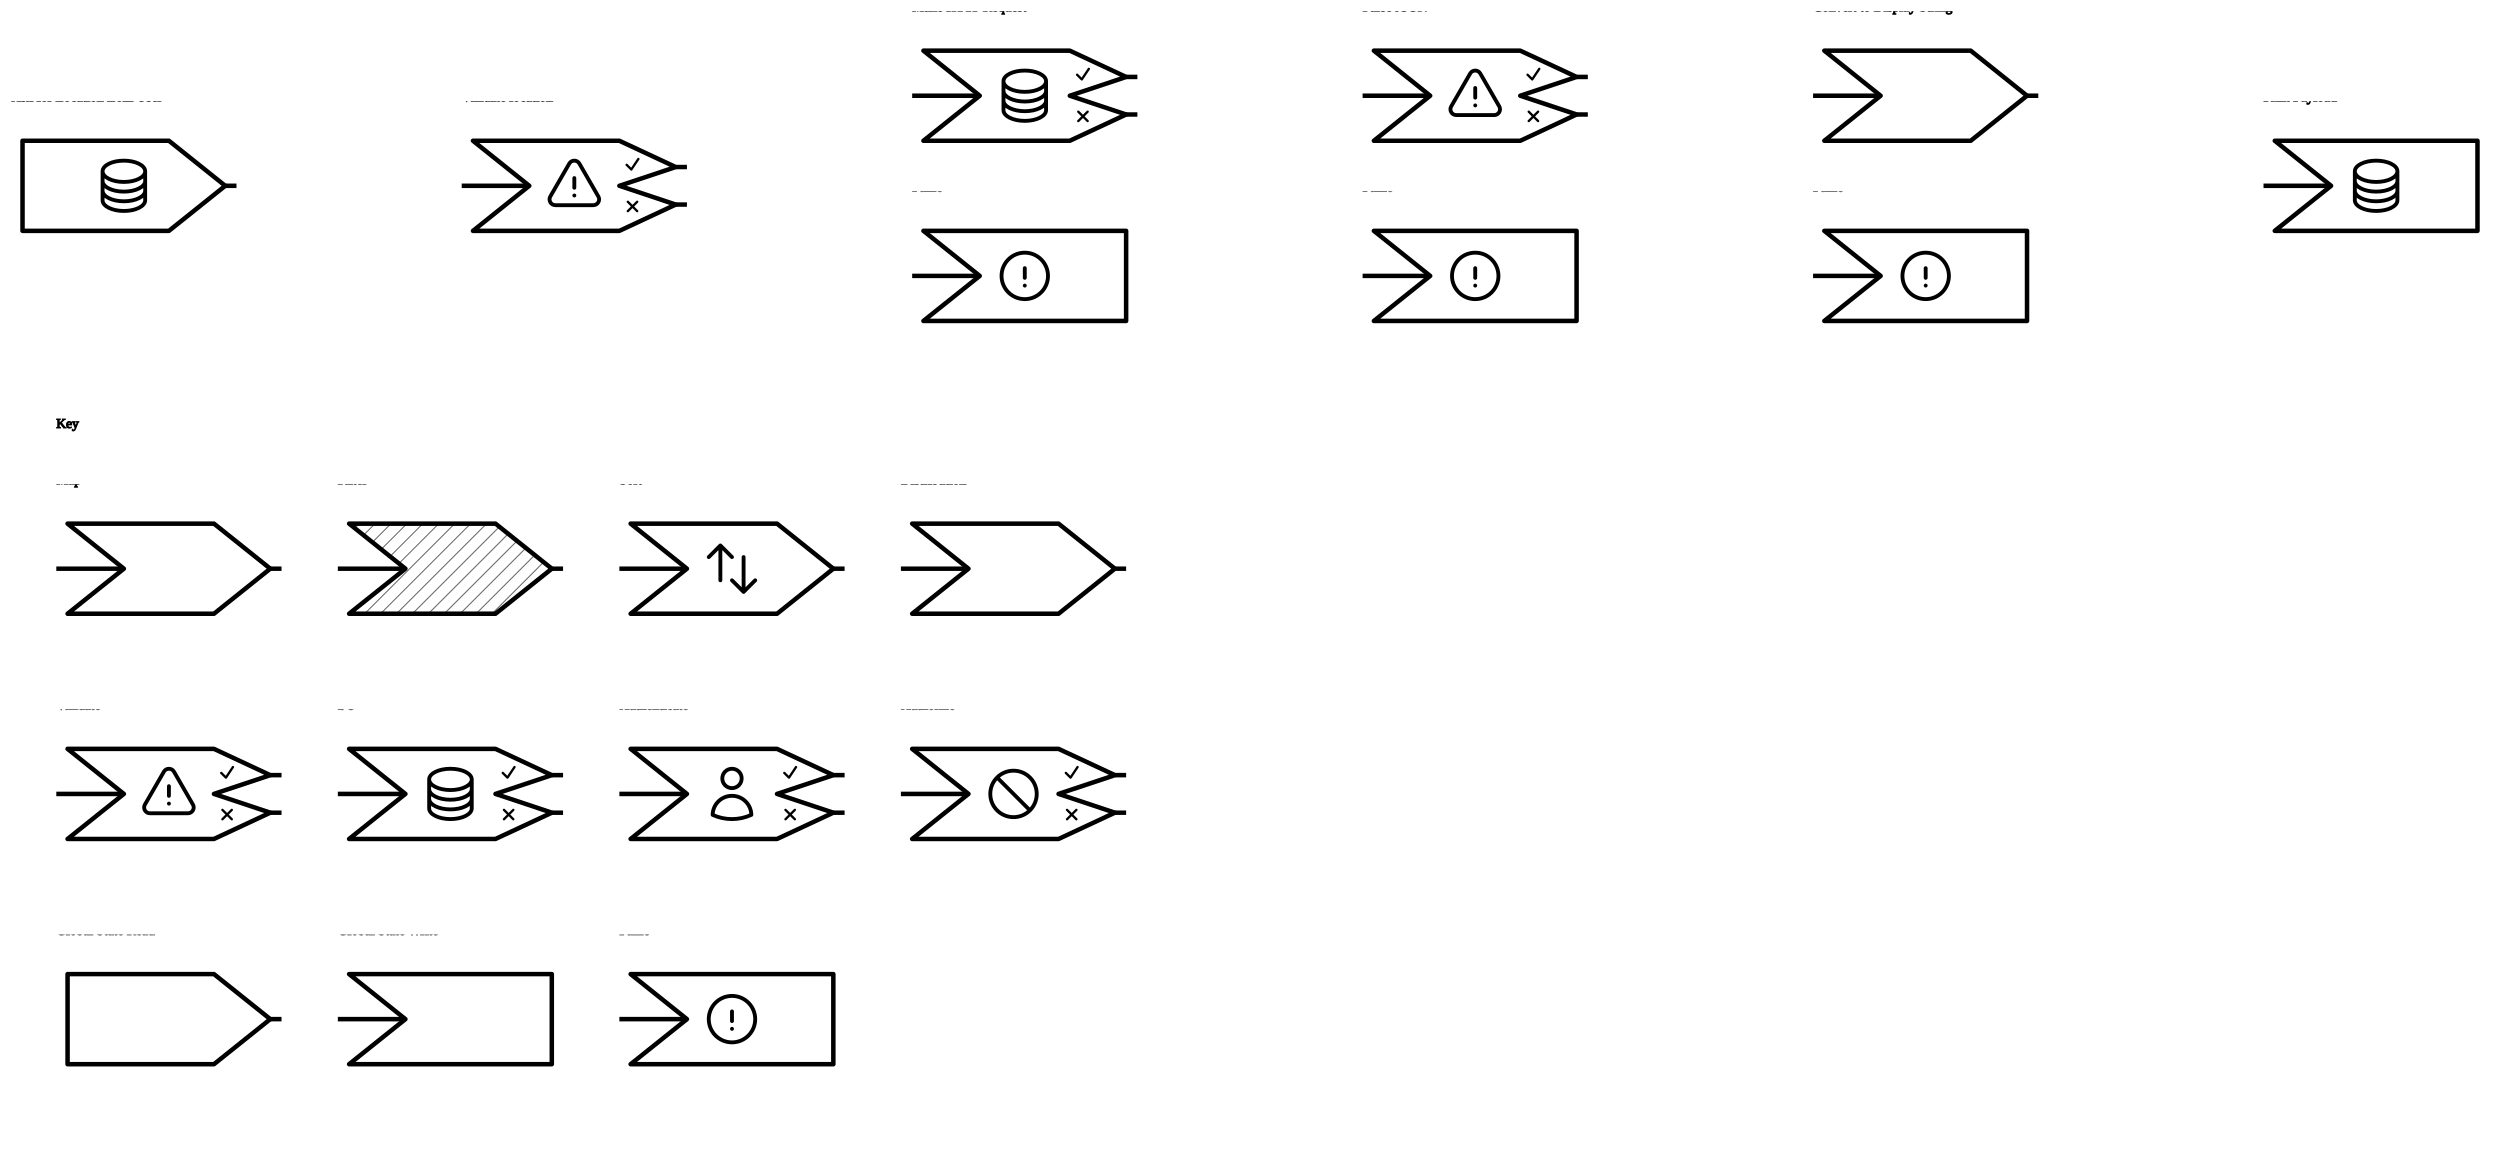
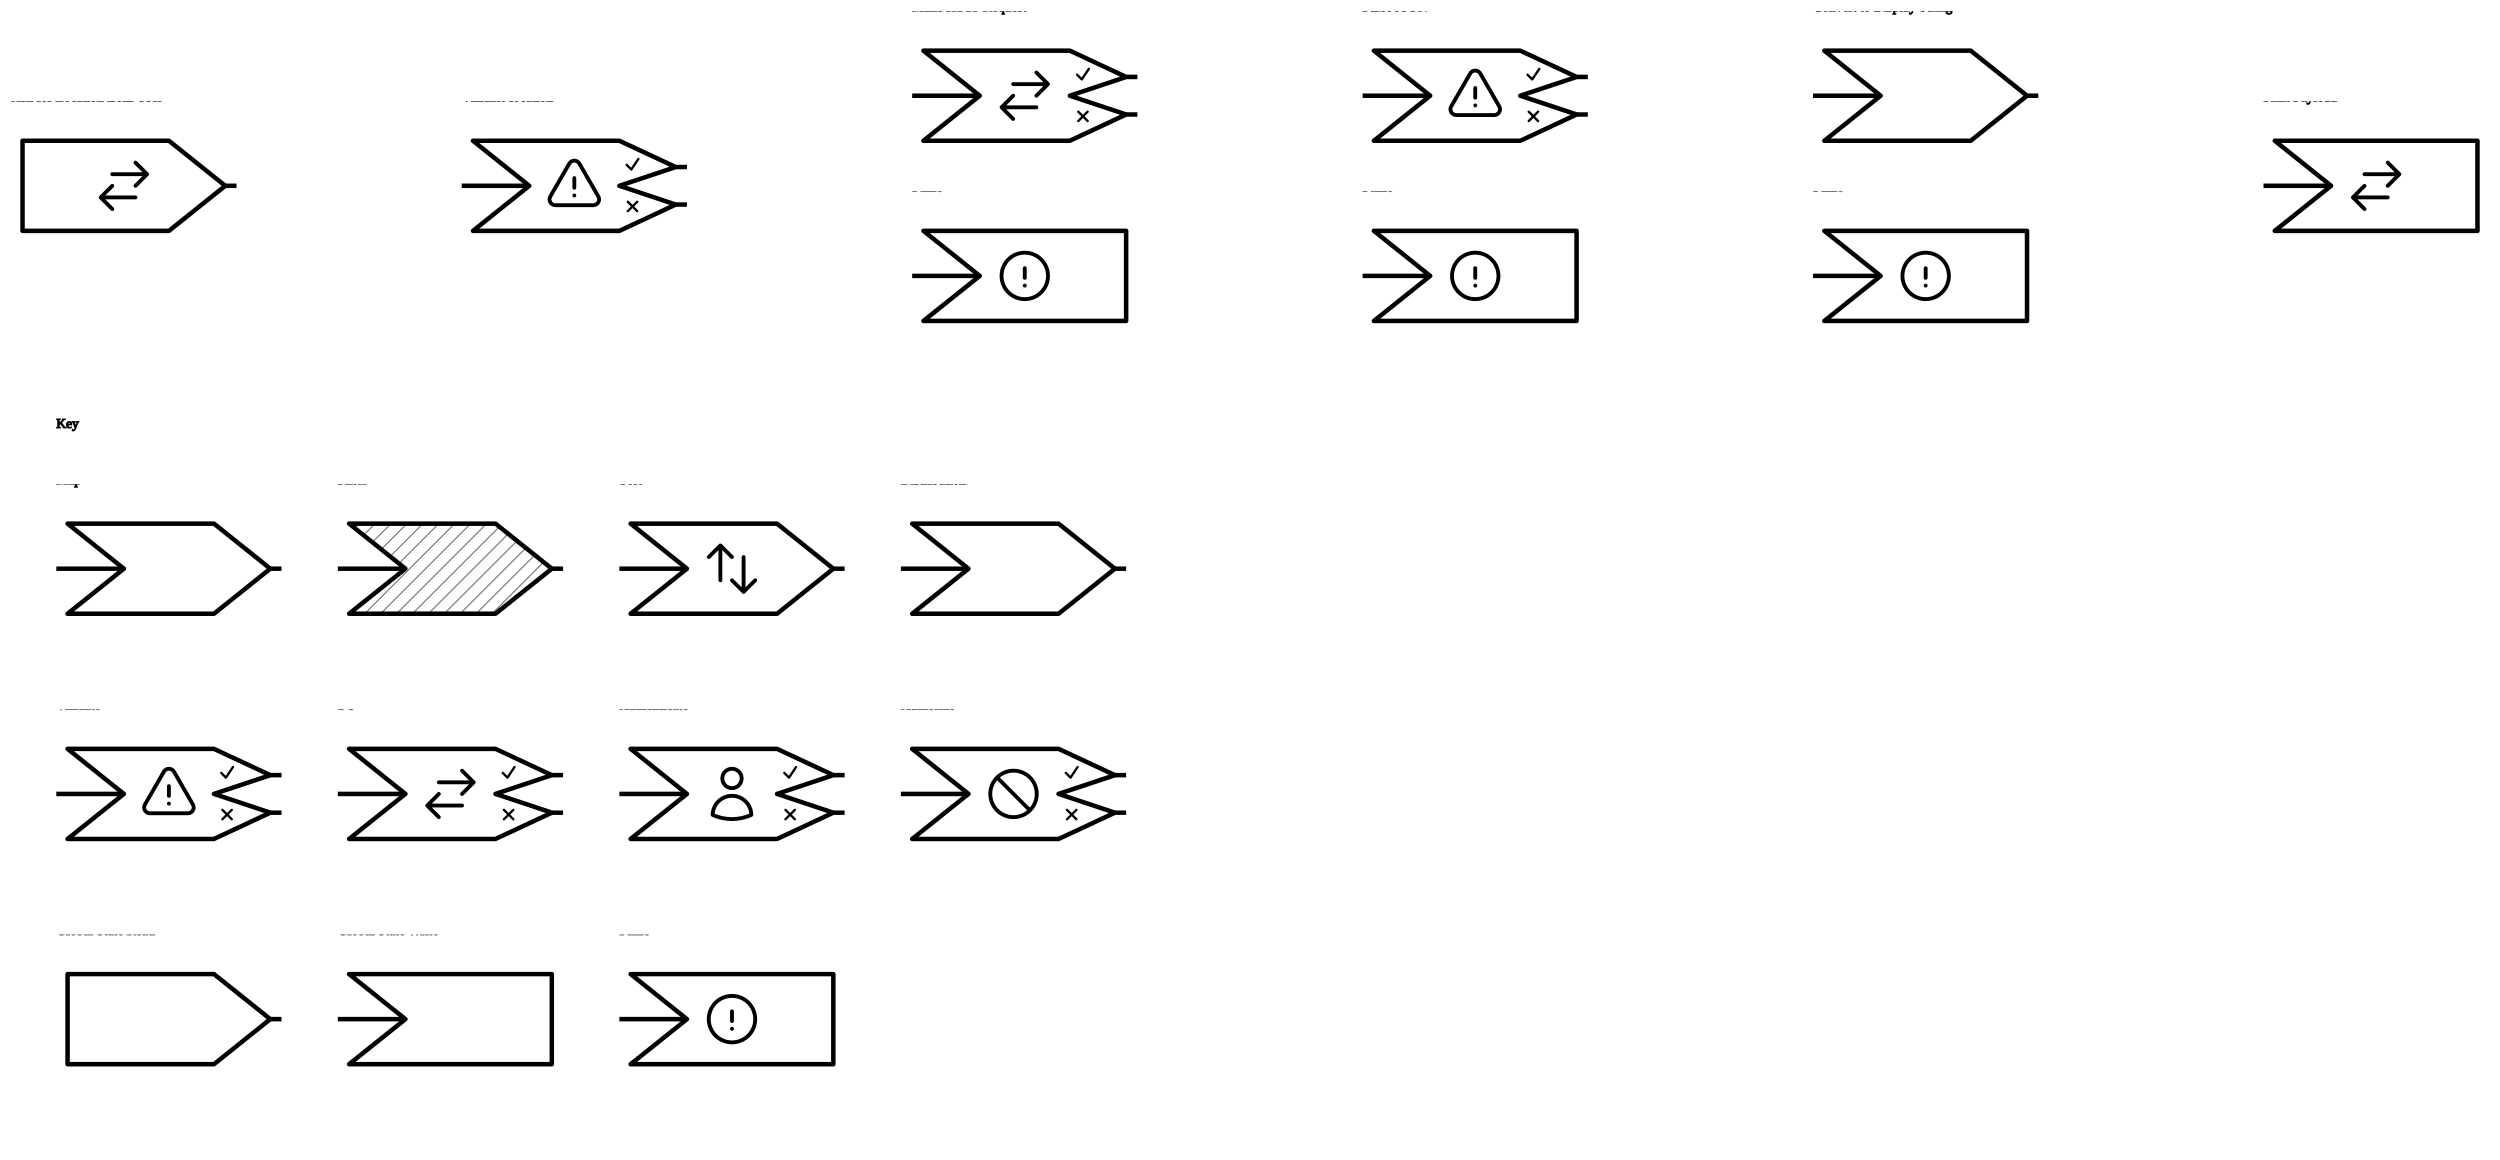
<svg xmlns="http://www.w3.org/2000/svg" height="1030" width="2220" viewBox="0,0,2220,1030">
  <text stroke="currentColor" x="50" y="380" font-size="1rem">Key</text>
  <svg viewBox="0,0,200,150" x="50" y="430" height="150" width="200">
    <svg width="200" viewBox="0,0,200,100">
      <polygon stroke-linejoin="round" style="fill: transparent;" stroke="currentColor" stroke-width="4" points="10,10,140,10,190,50,140,90,10,90,60,50" />
      <line stroke="currentColor" stroke-width="4" x1="0" y1="50" x2="60" y2="50" />
      <line stroke="currentColor" stroke-width="4" x1="190" y1="50" x2="200" y2="50" />
    </svg>
    <text stroke="currentColor" x="0" y="1rem" font-size="1rem">Map</text>
    <svg height="55" width="80" x="60" y="47.5" viewBox="0,0,24,24" stroke-width="1.5" stroke="currentColor">
      <path stroke-linecap="round" stroke-linejoin="round" d="M 0 6,H 18,M 0 18,H 18,M 12 0,L 24 12,M 12 24,L 24 12" />
    </svg>
  </svg>
  <defs>
    <pattern id="fill" patternUnits="userSpaceOnUse" patternTransform="rotate(45 0 0)" x="0" y="0" width="10" height="10">
      <line style="stroke: currentColor;" x1="0" x2="0" y1="0" y2="10" />
    </pattern>
  </defs>
  <svg viewBox="0,0,200,150" x="300" y="430" height="150" width="200">
    <svg width="200" viewBox="0,0,200,100">
      <polygon stroke-linejoin="round" style="fill: url(#fill);" stroke="currentColor" stroke-width="4" points="10,10,140,10,190,50,140,90,10,90,60,50" />
      <line stroke="currentColor" stroke-width="4" x1="0" y1="50" x2="60" y2="50" />
      <line stroke="currentColor" stroke-width="4" x1="190" y1="50" x2="200" y2="50" />
    </svg>
    <text stroke="currentColor" x="0" y="1rem" font-size="1rem">Filter</text>
    <svg height="55" width="80" x="60" y="47.5" viewBox="0,0,24,24" stroke-width="1.5" stroke="currentColor" />
  </svg>
  <svg viewBox="0,0,200,150" x="550" y="430" height="150" width="200">
    <svg width="200" viewBox="0,0,200,100">
      <polygon stroke-linejoin="round" style="fill: transparent;" stroke="currentColor" stroke-width="4" points="10,10,140,10,190,50,140,90,10,90,60,50" />
      <line stroke="currentColor" stroke-width="4" x1="0" y1="50" x2="60" y2="50" />
      <line stroke="currentColor" stroke-width="4" x1="190" y1="50" x2="200" y2="50" />
    </svg>
    <text stroke="currentColor" x="0" y="1rem" font-size="1rem">Sort</text>
    <svg height="55" width="80" x="60" y="47.5" viewBox="0,0,24,24" stroke-width="1.5" stroke="currentColor">
      <path stroke-linecap="round" stroke-linejoin="round" d="M3,7.5,7.5,3m0,0L12,7.5M7.5,3v13.5m13.5,0L16.5,21m0,0L12,16.5m4.5,4.5V7.5" />
    </svg>
  </svg>
  <svg viewBox="0,0,200,150" x="800" y="430" height="150" width="200">
    <svg width="200" viewBox="0,0,200,100">
      <polygon stroke-linejoin="round" style="fill: transparent;" stroke="currentColor" stroke-width="4" points="10,10,140,10,190,50,140,90,10,90,60,50" />
      <line stroke="currentColor" stroke-width="4" x1="0" y1="50" x2="60" y2="50" />
      <line stroke="currentColor" stroke-width="4" x1="190" y1="50" x2="200" y2="50" />
    </svg>
    <text stroke="currentColor" x="0" y="1rem" font-size="1rem">Distribution</text>
    <svg height="55" width="80" x="60" y="47.5" viewBox="0,0,24,24" stroke-width="1.5" stroke="currentColor" fill="none">
      <path stroke-linecap="round" stroke-linejoin="round" d="M 5 4,H 19,V 10,H 5,V 4,M 12 10,V 14,M 5 12,H 19,M 5 12,V 14,M 19 12,V 14,M 3 14,H 7,V 18,H 3,V 14,M 10 14,H 14,V 18,H 10,V 14,M 17 14,H 21,V 18,H 17,V 14" />
    </svg>
  </svg>
  <svg viewBox="0,0,200,150" x="50" y="630" height="150" width="200">
    <svg width="200" viewBox="0,0,200,100">
      <polygon stroke-linejoin="round" style="fill: transparent;" stroke="currentColor" stroke-width="4" points="10,10,140,10,190,33.333,140,50,190,66.667,140,90,10,90,60,50" />
      <line stroke="currentColor" stroke-width="4" x1="0" y1="50" x2="60" y2="50" />
      <line stroke="currentColor" stroke-width="4" x1="190" y1="33.333" x2="200" y2="33.333" />
      <line stroke="currentColor" stroke-width="4" x1="190" y1="66.667" x2="200" y2="66.667" />
      <svg height="16.667" width="33.333" x="135" y="22.5" viewBox="0,0,24,24" stroke-width="3" stroke="currentColor" fill="none">
        <path stroke-linecap="round" stroke-linejoin="round" d="m4.5,12.75,6,6,9-13.5" />
      </svg>
      <svg height="16.667" width="33.333" x="135" y="60" viewBox="0,0,24,24" stroke-width="3" stroke="currentColor" fill="none">
        <path stroke-linecap="round" stroke-linejoin="round" d="M6,18,18,6M6,6l12,12" />
      </svg>
    </svg>
    <text stroke="currentColor" x="0" y="1rem" font-size="1rem">Validate</text>
    <svg height="55" width="80" x="60" y="47.5" viewBox="0,0,24,24" stroke-width="1.5" stroke="currentColor" fill="none">
      <path stroke-linecap="round" stroke-linejoin="round" d="M12,9v3.75m-9.303,3.376c-.866,1.5.217,3.374,1.948,3.374h14.71c1.73,0,2.813-1.874,1.948-3.374L13.949,3.378c-.866-1.5-3.032-1.5-3.898,0L2.697,16.126ZM12,15.75h.007v.008H12v-.008Z" />
    </svg>
  </svg>
  <svg viewBox="0,0,200,150" x="300" y="630" height="150" width="200">
    <svg width="200" viewBox="0,0,200,100">
      <polygon stroke-linejoin="round" style="fill: transparent;" stroke="currentColor" stroke-width="4" points="10,10,140,10,190,33.333,140,50,190,66.667,140,90,10,90,60,50" />
      <line stroke="currentColor" stroke-width="4" x1="0" y1="50" x2="60" y2="50" />
      <line stroke="currentColor" stroke-width="4" x1="190" y1="33.333" x2="200" y2="33.333" />
      <line stroke="currentColor" stroke-width="4" x1="190" y1="66.667" x2="200" y2="66.667" />
      <svg height="16.667" width="33.333" x="135" y="22.5" viewBox="0,0,24,24" stroke-width="3" stroke="currentColor" fill="none">
        <path stroke-linecap="round" stroke-linejoin="round" d="m4.5,12.75,6,6,9-13.5" />
      </svg>
      <svg height="16.667" width="33.333" x="135" y="60" viewBox="0,0,24,24" stroke-width="3" stroke="currentColor" fill="none">
        <path stroke-linecap="round" stroke-linejoin="round" d="M6,18,18,6M6,6l12,12" />
      </svg>
    </svg>
    <text stroke="currentColor" x="0" y="1rem" font-size="1rem">I/O</text>
    <svg height="55" width="80" x="60" y="47.5" viewBox="0,0,24,24" stroke-width="1.5" stroke="currentColor" fill="none">
-       <path stroke-linecap="round" stroke-linejoin="round" d="M20.25,6.375c0,2.278-3.694,4.125-8.25,4.125S3.75,8.653,3.75,6.375m16.5,0c0-2.278-3.694-4.125-8.25-4.125S3.75,4.097,3.75,6.375m16.5,0v11.25c0,2.278-3.694,4.125-8.25,4.125s-8.25-1.847-8.25-4.125V6.375m16.5,0v3.75m-16.5-3.75v3.75m16.5,0v3.75C20.25,16.153,16.556,18,12,18s-8.25-1.847-8.25-4.125v-3.75m16.5,0c0,2.278-3.694,4.125-8.25,4.125s-8.25-1.847-8.25-4.125" />
+       <path stroke-linecap="round" stroke-linejoin="round" d="M7.5,21,3,16.5m0,0L7.5,12M3,16.5h13.5m0-13.5L21,7.5m0,0L16.5,12M21,7.5H7.5" />
    </svg>
  </svg>
  <svg viewBox="0,0,200,150" x="550" y="630" height="150" width="200">
    <svg width="200" viewBox="0,0,200,100">
      <polygon stroke-linejoin="round" style="fill: transparent;" stroke="currentColor" stroke-width="4" points="10,10,140,10,190,33.333,140,50,190,66.667,140,90,10,90,60,50" />
      <line stroke="currentColor" stroke-width="4" x1="0" y1="50" x2="60" y2="50" />
      <line stroke="currentColor" stroke-width="4" x1="190" y1="33.333" x2="200" y2="33.333" />
      <line stroke="currentColor" stroke-width="4" x1="190" y1="66.667" x2="200" y2="66.667" />
      <svg height="16.667" width="33.333" x="135" y="22.5" viewBox="0,0,24,24" stroke-width="3" stroke="currentColor" fill="none">
        <path stroke-linecap="round" stroke-linejoin="round" d="m4.5,12.75,6,6,9-13.5" />
      </svg>
      <svg height="16.667" width="33.333" x="135" y="60" viewBox="0,0,24,24" stroke-width="3" stroke="currentColor" fill="none">
        <path stroke-linecap="round" stroke-linejoin="round" d="M6,18,18,6M6,6l12,12" />
      </svg>
    </svg>
    <text stroke="currentColor" x="0" y="1rem" font-size="1rem">Authenticate</text>
    <svg height="55" width="80" x="60" y="47.5" viewBox="0,0,24,24" stroke-width="1.5" stroke="currentColor" fill="none">
      <path stroke-linecap="round" stroke-linejoin="round" d="M15.75,6a3.75,3.75,0,1,1-7.5,0,3.75,3.75,0,0,1,7.5,0ZM4.501,20.118a7.5,7.5,0,0,1,14.998,0A17.933,17.933,0,0,1,12,21.75c-2.676,0-5.216-.584-7.499-1.632Z" />
    </svg>
  </svg>
  <svg viewBox="0,0,200,150" x="800" y="630" height="150" width="200">
    <svg width="200" viewBox="0,0,200,100">
      <polygon stroke-linejoin="round" style="fill: transparent;" stroke="currentColor" stroke-width="4" points="10,10,140,10,190,33.333,140,50,190,66.667,140,90,10,90,60,50" />
      <line stroke="currentColor" stroke-width="4" x1="0" y1="50" x2="60" y2="50" />
      <line stroke="currentColor" stroke-width="4" x1="190" y1="33.333" x2="200" y2="33.333" />
      <line stroke="currentColor" stroke-width="4" x1="190" y1="66.667" x2="200" y2="66.667" />
      <svg height="16.667" width="33.333" x="135" y="22.5" viewBox="0,0,24,24" stroke-width="3" stroke="currentColor" fill="none">
        <path stroke-linecap="round" stroke-linejoin="round" d="m4.5,12.75,6,6,9-13.5" />
      </svg>
      <svg height="16.667" width="33.333" x="135" y="60" viewBox="0,0,24,24" stroke-width="3" stroke="currentColor" fill="none">
        <path stroke-linecap="round" stroke-linejoin="round" d="M6,18,18,6M6,6l12,12" />
      </svg>
    </svg>
    <text stroke="currentColor" x="0" y="1rem" font-size="1rem">Authorize</text>
    <svg height="55" width="80" x="60" y="47.5" viewBox="0,0,24,24" stroke-width="1.5" stroke="currentColor" fill="none">
      <path stroke-linecap="round" stroke-linejoin="round" d="M18.364,18.364A9,9,0,0,0,5.636,5.636m12.728,12.728A9,9,0,0,1,5.636,5.636m12.728,12.728L5.636,5.636" />
    </svg>
  </svg>
  <svg viewBox="0,0,200,150" x="50" y="830" height="150" width="200">
    <svg width="200" viewBox="0,0,200,100">
      <polygon stroke-linejoin="round" style="fill: transparent;" stroke="currentColor" stroke-width="4" points="10,10,140,10,190,50,140,90,10,90" />
      <line stroke="currentColor" stroke-width="4" x1="190" y1="50" x2="200" y2="50" />
    </svg>
    <text stroke="currentColor" x="0" y="1rem" font-size="1rem">Global State Read</text>
    <svg height="55" width="80" x="60" y="47.5" viewBox="0,0,24,24" stroke-width="1.5" stroke="currentColor" fill="none">
      <path stroke-linecap="round" stroke-linejoin="round" d="M 0 3,H 24,V 12,H 0,V 3,M 0 12,V 18,H 6,V 12,M 6 18,H 12,V 12,M 12 18,H 18,V 12,M 18 18,H 24,V 12,M 5 6,H 7,V 8,H 5,V 6,M 11 6,H 13,V 8,H 11,V 6,M 17 6,H 19,V 8,H 17,V 6" />
    </svg>
  </svg>
  <svg viewBox="0,0,200,150" x="300" y="830" height="150" width="200">
    <svg width="200" viewBox="0,0,200,100">
      <polygon stroke-linejoin="round" style="fill: transparent;" stroke="currentColor" stroke-width="4" points="10,10,140,10,190,10,190,90,140,90,10,90,60,50" />
      <line stroke="currentColor" stroke-width="4" x1="0" y1="50" x2="60" y2="50" />
    </svg>
    <text stroke="currentColor" x="0" y="1rem" font-size="1rem">Global State Write</text>
    <svg height="55" width="80" x="60" y="47.5" viewBox="0,0,24,24" stroke-width="1.5" stroke="currentColor" fill="none">
      <path stroke-linecap="round" stroke-linejoin="round" d="M 0 3,H 24,V 12,H 0,V 3,M 0 12,V 18,H 6,V 12,M 6 18,H 12,V 12,M 12 18,H 18,V 12,M 18 18,H 24,V 12,M 5 6,H 7,V 8,H 5,V 6,M 11 6,H 13,V 8,H 11,V 6,M 17 6,H 19,V 8,H 17,V 6" />
    </svg>
  </svg>
  <svg viewBox="0,0,200,150" x="550" y="830" height="150" width="200">
    <svg width="200" viewBox="0,0,200,100">
      <polygon stroke-linejoin="round" style="fill: transparent;" stroke="currentColor" stroke-width="4" points="10,10,140,10,190,10,190,90,140,90,10,90,60,50" />
      <line stroke="currentColor" stroke-width="4" x1="0" y1="50" x2="60" y2="50" />
    </svg>
    <text stroke="currentColor" x="0" y="1rem" font-size="1rem">Panic</text>
    <svg height="55" width="80" x="60" y="47.5" viewBox="0,0,24,24" stroke-width="1.5" stroke="currentColor" fill="none">
      <path stroke-linecap="round" stroke-linejoin="round" d="M12,9v3.75m9-.75a9,9,0,1,1-18,0,9,9,0,0,1,18,0Zm-9,3.75h.008v.008H12v-.008Z" />
    </svg>
  </svg>
  <svg viewBox="0,0,200,150" x="10" y="90" height="150" width="200">
    <svg width="200" viewBox="0,0,200,100">
      <polygon stroke-linejoin="round" style="fill: transparent;" stroke="currentColor" stroke-width="4" points="10,10,140,10,190,50,140,90,10,90" />
      <line stroke="currentColor" stroke-width="4" x1="190" y1="50" x2="200" y2="50" />
    </svg>
    <text stroke="currentColor" x="0" y="1rem" font-size="1rem">Ask for Location from User</text>
    <svg height="55" width="80" x="60" y="47.5" viewBox="0,0,24,24" stroke-width="1.5" stroke="currentColor" fill="none">
-       <path stroke-linecap="round" stroke-linejoin="round" d="M20.25,6.375c0,2.278-3.694,4.125-8.25,4.125S3.75,8.653,3.75,6.375m16.5,0c0-2.278-3.694-4.125-8.25-4.125S3.75,4.097,3.75,6.375m16.5,0v11.25c0,2.278-3.694,4.125-8.25,4.125s-8.25-1.847-8.25-4.125V6.375m16.5,0v3.75m-16.5-3.75v3.75m16.5,0v3.75C20.25,16.153,16.556,18,12,18s-8.25-1.847-8.25-4.125v-3.75m16.5,0c0,2.278-3.694,4.125-8.25,4.125s-8.25-1.847-8.25-4.125" />
+       <path stroke-linecap="round" stroke-linejoin="round" d="M7.5,21,3,16.5m0,0L7.5,12M3,16.5h13.5m0-13.5L21,7.5m0,0L16.5,12M21,7.5H7.5" />
    </svg>
  </svg>
  <path stroke-width="4" stroke="currentColor" fill="none" stroke-linecap="round" stroke-linejoin="round" d="M 210 165,H 310,L 410 165" />
  <text stroke="currentColor" x="210" y="155" font-size="1rem" />
  <svg viewBox="0,0,200,150" x="410" y="90" height="150" width="200">
    <svg width="200" viewBox="0,0,200,100">
      <polygon stroke-linejoin="round" style="fill: transparent;" stroke="currentColor" stroke-width="4" points="10,10,140,10,190,33.333,140,50,190,66.667,140,90,10,90,60,50" />
      <line stroke="currentColor" stroke-width="4" x1="0" y1="50" x2="60" y2="50" />
      <line stroke="currentColor" stroke-width="4" x1="190" y1="33.333" x2="200" y2="33.333" />
      <line stroke="currentColor" stroke-width="4" x1="190" y1="66.667" x2="200" y2="66.667" />
      <svg height="16.667" width="33.333" x="135" y="22.5" viewBox="0,0,24,24" stroke-width="3" stroke="currentColor" fill="none">
        <path stroke-linecap="round" stroke-linejoin="round" d="m4.5,12.75,6,6,9-13.5" />
      </svg>
      <svg height="16.667" width="33.333" x="135" y="60" viewBox="0,0,24,24" stroke-width="3" stroke="currentColor" fill="none">
        <path stroke-linecap="round" stroke-linejoin="round" d="M6,18,18,6M6,6l12,12" />
      </svg>
    </svg>
    <text stroke="currentColor" x="0" y="1rem" font-size="1rem">Validate location</text>
    <svg height="55" width="80" x="60" y="47.5" viewBox="0,0,24,24" stroke-width="1.5" stroke="currentColor" fill="none">
      <path stroke-linecap="round" stroke-linejoin="round" d="M12,9v3.75m-9.303,3.376c-.866,1.5.217,3.374,1.948,3.374h14.71c1.73,0,2.813-1.874,1.948-3.374L13.949,3.378c-.866-1.5-3.032-1.5-3.898,0L2.697,16.126ZM12,15.75h.007v.008H12v-.008Z" />
    </svg>
  </svg>
  <path stroke-width="4" stroke="currentColor" fill="none" stroke-linecap="round" stroke-linejoin="round" d="M 610 148.3,H 710,L 810 85" />
  <text stroke="currentColor" x="610" y="138.3" font-size="1rem" />
  <path stroke-width="4" stroke="currentColor" fill="none" stroke-linecap="round" stroke-linejoin="round" d="M 610 181.7,H 710,L 810 245" />
  <text stroke="currentColor" x="610" y="171.7" font-size="1rem" />
  <svg viewBox="0,0,200,150" x="810" y="10" height="150" width="200">
    <svg width="200" viewBox="0,0,200,100">
      <polygon stroke-linejoin="round" style="fill: transparent;" stroke="currentColor" stroke-width="4" points="10,10,140,10,190,33.333,140,50,190,66.667,140,90,10,90,60,50" />
      <line stroke="currentColor" stroke-width="4" x1="0" y1="50" x2="60" y2="50" />
      <line stroke="currentColor" stroke-width="4" x1="190" y1="33.333" x2="200" y2="33.333" />
      <line stroke="currentColor" stroke-width="4" x1="190" y1="66.667" x2="200" y2="66.667" />
      <svg height="16.667" width="33.333" x="135" y="22.5" viewBox="0,0,24,24" stroke-width="3" stroke="currentColor" fill="none">
        <path stroke-linecap="round" stroke-linejoin="round" d="m4.5,12.75,6,6,9-13.5" />
      </svg>
      <svg height="16.667" width="33.333" x="135" y="60" viewBox="0,0,24,24" stroke-width="3" stroke="currentColor" fill="none">
        <path stroke-linecap="round" stroke-linejoin="round" d="M6,18,18,6M6,6l12,12" />
      </svg>
    </svg>
    <text stroke="currentColor" x="0" y="1rem" font-size="1rem">Make HTTP Request</text>
    <svg height="55" width="80" x="60" y="47.5" viewBox="0,0,24,24" stroke-width="1.5" stroke="currentColor" fill="none">
-       <path stroke-linecap="round" stroke-linejoin="round" d="M20.25,6.375c0,2.278-3.694,4.125-8.25,4.125S3.75,8.653,3.75,6.375m16.5,0c0-2.278-3.694-4.125-8.25-4.125S3.75,4.097,3.75,6.375m16.5,0v11.25c0,2.278-3.694,4.125-8.25,4.125s-8.25-1.847-8.25-4.125V6.375m16.5,0v3.75m-16.5-3.75v3.75m16.5,0v3.75C20.25,16.153,16.556,18,12,18s-8.25-1.847-8.25-4.125v-3.75m16.5,0c0,2.278-3.694,4.125-8.25,4.125s-8.25-1.847-8.25-4.125" />
+       <path stroke-linecap="round" stroke-linejoin="round" d="M7.5,21,3,16.5m0,0L7.5,12M3,16.5h13.5m0-13.5L21,7.5m0,0L16.5,12M21,7.5H7.5" />
    </svg>
  </svg>
  <path stroke-width="4" stroke="currentColor" fill="none" stroke-linecap="round" stroke-linejoin="round" d="M 1010 68.3,H 1110,L 1210 85" />
  <text stroke="currentColor" x="1010" y="58.3" font-size="1rem" />
  <path stroke-width="4" stroke="currentColor" fill="none" stroke-linecap="round" stroke-linejoin="round" d="M 1010 101.7,H 1110,L 1210 245" />
  <text stroke="currentColor" x="1010" y="91.7" font-size="1rem" />
  <svg viewBox="0,0,200,150" x="810" y="170" height="150" width="200">
    <svg width="200" viewBox="0,0,200,100">
      <polygon stroke-linejoin="round" style="fill: transparent;" stroke="currentColor" stroke-width="4" points="10,10,140,10,190,10,190,90,140,90,10,90,60,50" />
      <line stroke="currentColor" stroke-width="4" x1="0" y1="50" x2="60" y2="50" />
    </svg>
    <text stroke="currentColor" x="0" y="1rem" font-size="1rem">Panic</text>
    <svg height="55" width="80" x="60" y="47.5" viewBox="0,0,24,24" stroke-width="1.5" stroke="currentColor" fill="none">
      <path stroke-linecap="round" stroke-linejoin="round" d="M12,9v3.75m9-.75a9,9,0,1,1-18,0,9,9,0,0,1,18,0Zm-9,3.75h.008v.008H12v-.008Z" />
    </svg>
  </svg>
  <svg viewBox="0,0,200,150" x="1210" y="10" height="150" width="200">
    <svg width="200" viewBox="0,0,200,100">
      <polygon stroke-linejoin="round" style="fill: transparent;" stroke="currentColor" stroke-width="4" points="10,10,140,10,190,33.333,140,50,190,66.667,140,90,10,90,60,50" />
      <line stroke="currentColor" stroke-width="4" x1="0" y1="50" x2="60" y2="50" />
      <line stroke="currentColor" stroke-width="4" x1="190" y1="33.333" x2="200" y2="33.333" />
      <line stroke="currentColor" stroke-width="4" x1="190" y1="66.667" x2="200" y2="66.667" />
      <svg height="16.667" width="33.333" x="135" y="22.5" viewBox="0,0,24,24" stroke-width="3" stroke="currentColor" fill="none">
        <path stroke-linecap="round" stroke-linejoin="round" d="m4.5,12.75,6,6,9-13.5" />
      </svg>
      <svg height="16.667" width="33.333" x="135" y="60" viewBox="0,0,24,24" stroke-width="3" stroke="currentColor" fill="none">
        <path stroke-linecap="round" stroke-linejoin="round" d="M6,18,18,6M6,6l12,12" />
      </svg>
    </svg>
    <text stroke="currentColor" x="0" y="1rem" font-size="1rem">Parse JSON</text>
    <svg height="55" width="80" x="60" y="47.5" viewBox="0,0,24,24" stroke-width="1.5" stroke="currentColor" fill="none">
      <path stroke-linecap="round" stroke-linejoin="round" d="M12,9v3.75m-9.303,3.376c-.866,1.5.217,3.374,1.948,3.374h14.71c1.73,0,2.813-1.874,1.948-3.374L13.949,3.378c-.866-1.5-3.032-1.5-3.898,0L2.697,16.126ZM12,15.75h.007v.008H12v-.008Z" />
    </svg>
  </svg>
  <path stroke-width="4" stroke="currentColor" fill="none" stroke-linecap="round" stroke-linejoin="round" d="M 1410 68.3,H 1510,L 1610 85" />
  <text stroke="currentColor" x="1410" y="58.3" font-size="1rem" />
  <path stroke-width="4" stroke="currentColor" fill="none" stroke-linecap="round" stroke-linejoin="round" d="M 1410 101.7,H 1510,L 1610 245" />
  <text stroke="currentColor" x="1410" y="91.7" font-size="1rem" />
  <svg viewBox="0,0,200,150" x="1210" y="170" height="150" width="200">
    <svg width="200" viewBox="0,0,200,100">
      <polygon stroke-linejoin="round" style="fill: transparent;" stroke="currentColor" stroke-width="4" points="10,10,140,10,190,10,190,90,140,90,10,90,60,50" />
      <line stroke="currentColor" stroke-width="4" x1="0" y1="50" x2="60" y2="50" />
    </svg>
    <text stroke="currentColor" x="0" y="1rem" font-size="1rem">Panic</text>
    <svg height="55" width="80" x="60" y="47.5" viewBox="0,0,24,24" stroke-width="1.5" stroke="currentColor" fill="none">
      <path stroke-linecap="round" stroke-linejoin="round" d="M12,9v3.75m9-.75a9,9,0,1,1-18,0,9,9,0,0,1,18,0Zm-9,3.75h.008v.008H12v-.008Z" />
    </svg>
  </svg>
  <svg viewBox="0,0,200,150" x="1610" y="10" height="150" width="200">
    <svg width="200" viewBox="0,0,200,100">
      <polygon stroke-linejoin="round" style="fill: transparent;" stroke="currentColor" stroke-width="4" points="10,10,140,10,190,50,140,90,10,90,60,50" />
      <line stroke="currentColor" stroke-width="4" x1="0" y1="50" x2="60" y2="50" />
      <line stroke="currentColor" stroke-width="4" x1="190" y1="50" x2="200" y2="50" />
    </svg>
    <text stroke="currentColor" x="0" y="1rem" font-size="1rem">Convert to Display String</text>
    <svg height="55" width="80" x="60" y="47.5" viewBox="0,0,24,24" stroke-width="1.5" stroke="currentColor">
      <path stroke-linecap="round" stroke-linejoin="round" d="M 0 6,H 18,M 0 18,H 18,M 12 0,L 24 12,M 12 24,L 24 12" />
    </svg>
  </svg>
  <path stroke-width="4" stroke="currentColor" fill="none" stroke-linecap="round" stroke-linejoin="round" d="M 1810 85,H 1910,L 2010 165" />
  <text stroke="currentColor" x="1810" y="75" font-size="1rem" />
  <svg viewBox="0,0,200,150" x="1610" y="170" height="150" width="200">
    <svg width="200" viewBox="0,0,200,100">
      <polygon stroke-linejoin="round" style="fill: transparent;" stroke="currentColor" stroke-width="4" points="10,10,140,10,190,10,190,90,140,90,10,90,60,50" />
      <line stroke="currentColor" stroke-width="4" x1="0" y1="50" x2="60" y2="50" />
    </svg>
    <text stroke="currentColor" x="0" y="1rem" font-size="1rem">Panic</text>
    <svg height="55" width="80" x="60" y="47.5" viewBox="0,0,24,24" stroke-width="1.5" stroke="currentColor" fill="none">
      <path stroke-linecap="round" stroke-linejoin="round" d="M12,9v3.75m9-.75a9,9,0,1,1-18,0,9,9,0,0,1,18,0Zm-9,3.75h.008v.008H12v-.008Z" />
    </svg>
  </svg>
  <svg viewBox="0,0,200,150" x="2010" y="90" height="150" width="200">
    <svg width="200" viewBox="0,0,200,100">
      <polygon stroke-linejoin="round" style="fill: transparent;" stroke="currentColor" stroke-width="4" points="10,10,140,10,190,10,190,90,140,90,10,90,60,50" />
      <line stroke="currentColor" stroke-width="4" x1="0" y1="50" x2="60" y2="50" />
    </svg>
    <text stroke="currentColor" x="0" y="1rem" font-size="1rem">Print Payload</text>
    <svg height="55" width="80" x="60" y="47.5" viewBox="0,0,24,24" stroke-width="1.5" stroke="currentColor" fill="none">
-       <path stroke-linecap="round" stroke-linejoin="round" d="M20.25,6.375c0,2.278-3.694,4.125-8.25,4.125S3.75,8.653,3.75,6.375m16.5,0c0-2.278-3.694-4.125-8.25-4.125S3.75,4.097,3.75,6.375m16.5,0v11.25c0,2.278-3.694,4.125-8.25,4.125s-8.25-1.847-8.25-4.125V6.375m16.5,0v3.75m-16.5-3.75v3.75m16.5,0v3.75C20.25,16.153,16.556,18,12,18s-8.25-1.847-8.25-4.125v-3.75m16.5,0c0,2.278-3.694,4.125-8.25,4.125s-8.25-1.847-8.25-4.125" />
+       <path stroke-linecap="round" stroke-linejoin="round" d="M7.5,21,3,16.5m0,0L7.5,12M3,16.5h13.5m0-13.5L21,7.5m0,0L16.5,12M21,7.5H7.5" />
    </svg>
  </svg>
</svg>
